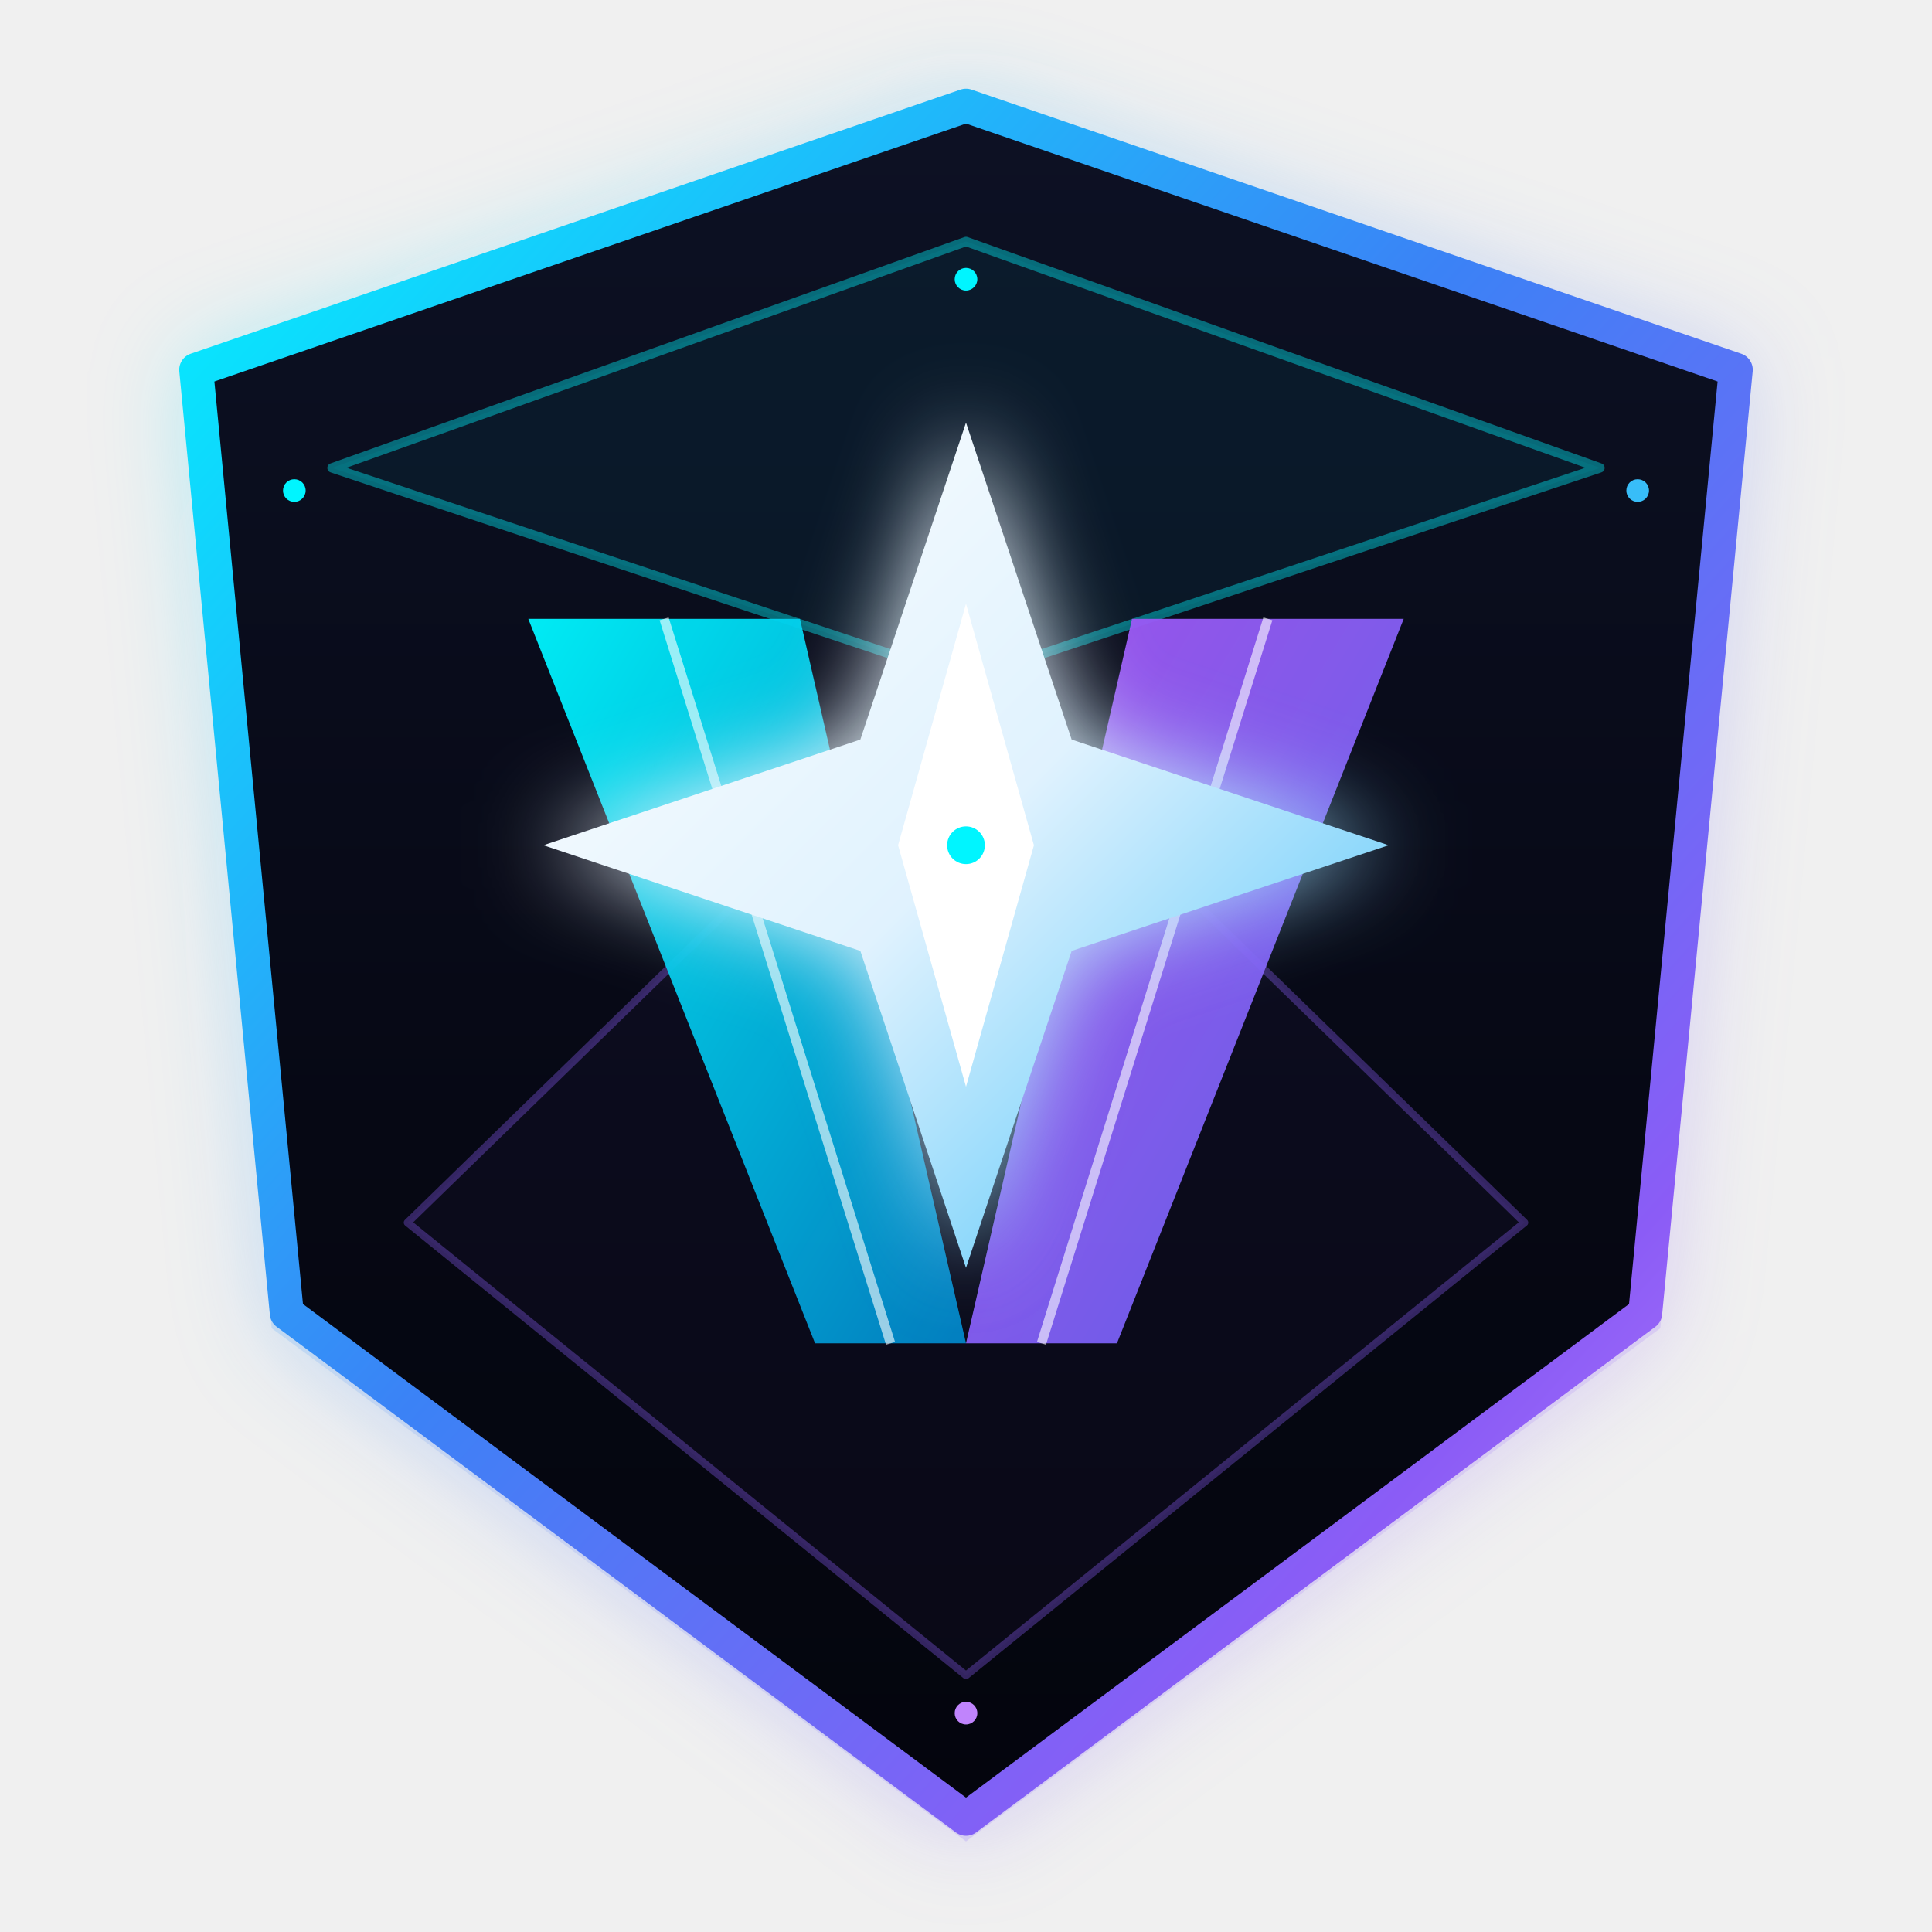
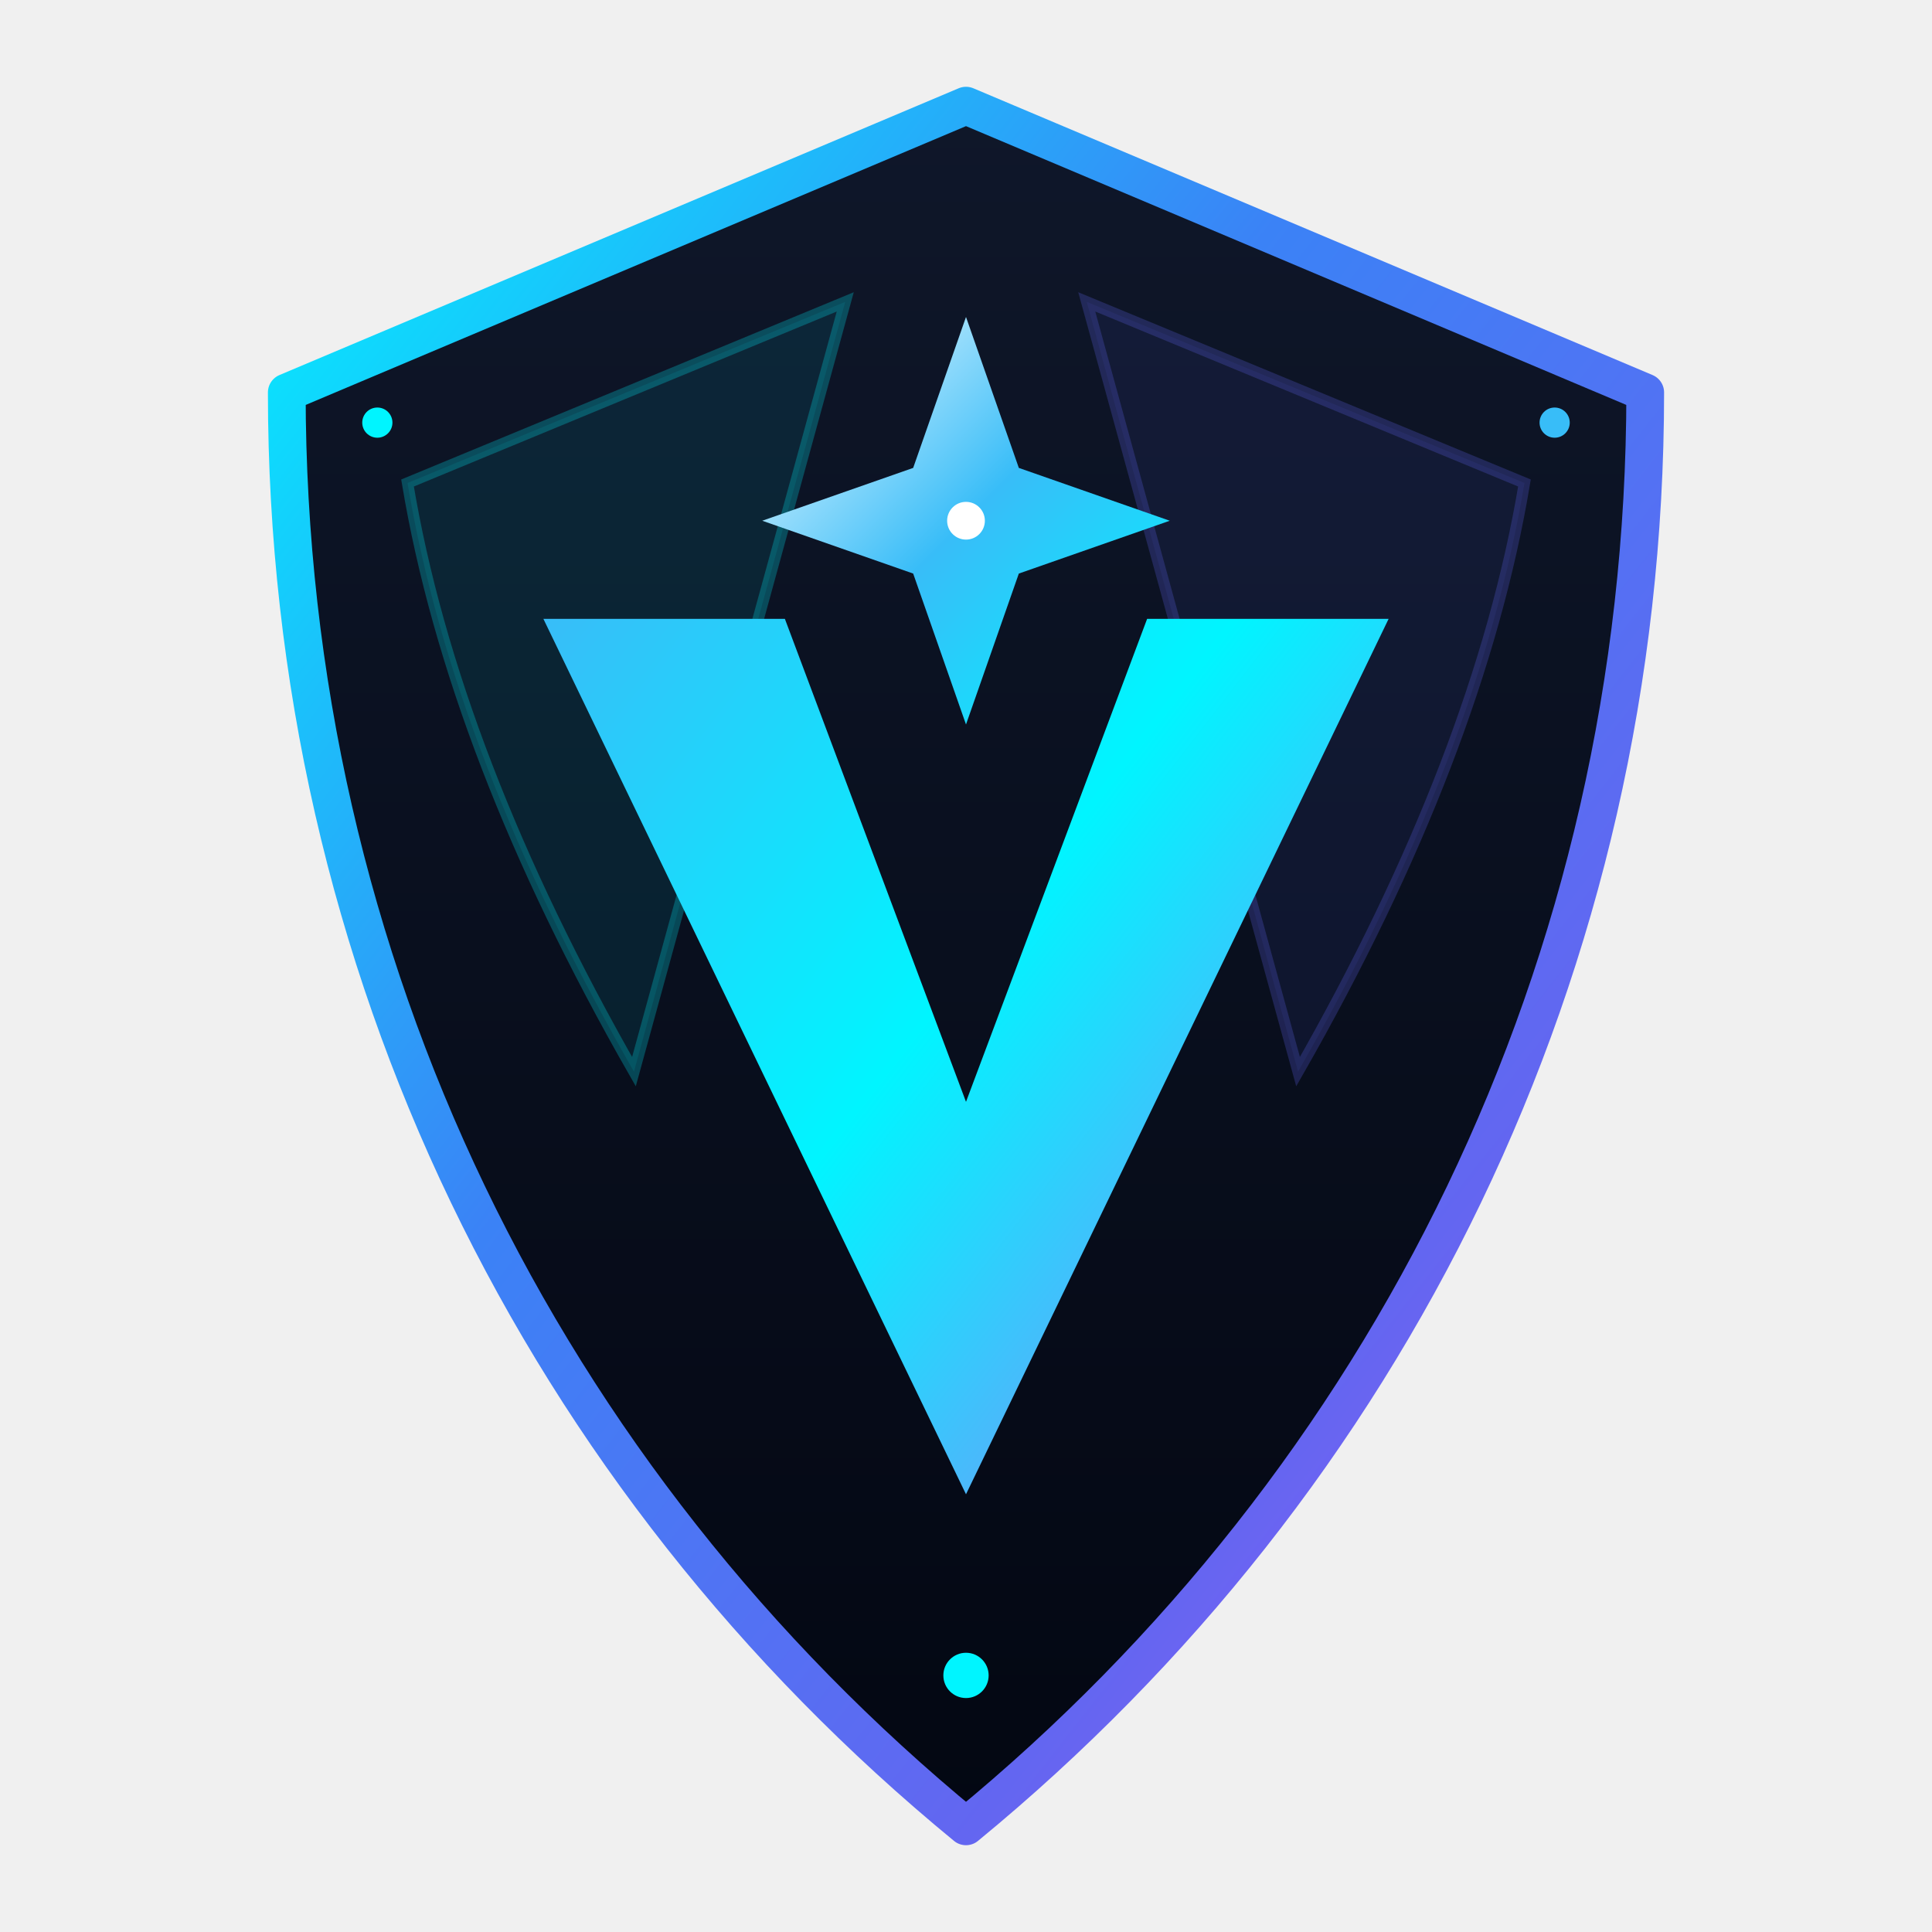
- <svg xmlns="http://www.w3.org/2000/svg" viewBox="0 0 512 512" fill="none">
+ <svg xmlns="http://www.w3.org/2000/svg" viewBox="0 0 256 256" width="256" height="256" aria-label="Astral Vanguard Logo" role="img">
  <defs>
-     <linearGradient id="avg-shield-border" x1="0%" y1="0%" x2="100%" y2="100%">
+     <linearGradient id="vg-shield-grad" x1="0%" y1="0%" x2="100%" y2="100%">
      <stop offset="0%" stop-color="#00f5ff" />
-       <stop offset="45%" stop-color="#3b82f6" />
-       <stop offset="80%" stop-color="#8b5cf6" />
-       <stop offset="100%" stop-color="#c084fc" />
+       <stop offset="40%" stop-color="#3b82f6" />
+       <stop offset="75%" stop-color="#6366f1" />
+       <stop offset="100%" stop-color="#a855f7" />
    </linearGradient>
-     <linearGradient id="avg-shield-bg" x1="50%" y1="0%" x2="50%" y2="100%">
-       <stop offset="0%" stop-color="#0d1124" />
-       <stop offset="60%" stop-color="#060814" />
-       <stop offset="100%" stop-color="#04050d" />
+     <linearGradient id="vg-core-dark" x1="0%" y1="0%" x2="0%" y2="100%">
+       <stop offset="0%" stop-color="#0f172a" />
+       <stop offset="100%" stop-color="#030712" />
    </linearGradient>
-     <linearGradient id="avg-wing-left" x1="0%" y1="0%" x2="100%" y2="100%">
-       <stop offset="0%" stop-color="#00f5ff" />
-       <stop offset="100%" stop-color="#0284c7" />
+     <linearGradient id="vg-v-blade" x1="0%" y1="0%" x2="100%" y2="80%">
+       <stop offset="0%" stop-color="#38bdf8" />
+       <stop offset="50%" stop-color="#00f5ff" />
+       <stop offset="100%" stop-color="#818cf8" />
    </linearGradient>
-     <linearGradient id="avg-wing-right" x1="0%" y1="0%" x2="100%" y2="100%">
-       <stop offset="0%" stop-color="#a855f7" />
-       <stop offset="100%" stop-color="#6366f1" />
+     <linearGradient id="vg-star-flare" x1="0%" y1="0%" x2="100%" y2="100%">
+       <stop offset="0%" stop-color="#ffffff" />
+       <stop offset="50%" stop-color="#38bdf8" />
+       <stop offset="100%" stop-color="#00f5ff" />
    </linearGradient>
-     <linearGradient id="avg-star-core" x1="0%" y1="0%" x2="100%" y2="100%">
-       <stop offset="0%" stop-color="#ffffff" />
-       <stop offset="50%" stop-color="#e0f2fe" />
-       <stop offset="100%" stop-color="#38bdf8" />
-     </linearGradient>
-     <filter id="avg-glow" x="-30%" y="-30%" width="160%" height="160%">
-       <feGaussianBlur stdDeviation="12" result="blur" />
-       <feComposite in="SourceGraphic" in2="blur" operator="over" />
-     </filter>
  </defs>
-   <polygon points="256,24 464,96 440,352 256,488 72,352 48,96" fill="url(#avg-shield-border)" opacity="0.25" filter="url(#avg-glow)" />
-   <polygon points="256,28 460,98 436,348 256,482 76,348 52,98" fill="url(#avg-shield-bg)" stroke="url(#avg-shield-border)" stroke-width="9" stroke-linejoin="round" />
-   <polygon points="256,64 424,124 256,180 88,124" fill="rgba(0, 245, 255, 0.05)" stroke="rgba(0, 245, 255, 0.4)" stroke-width="2.5" stroke-linejoin="round" />
-   <polygon points="256,180 404,324 256,444 108,324" fill="rgba(139, 92, 246, 0.04)" stroke="rgba(139, 92, 246, 0.35)" stroke-width="2" stroke-linejoin="round" />
-   <polygon points="140,164 212,164 256,356 216,356" fill="url(#avg-wing-left)" opacity="0.95" />
-   <polygon points="372,164 300,164 256,356 296,356" fill="url(#avg-wing-right)" opacity="0.95" />
-   <line x1="176" y1="164" x2="236" y2="356" stroke="#ffffff" stroke-width="2.5" opacity="0.6" />
-   <line x1="336" y1="164" x2="276" y2="356" stroke="#ffffff" stroke-width="2.5" opacity="0.6" />
-   <polygon points="256,112 284,196 368,224 284,252 256,336 228,252 144,224 228,196" fill="url(#avg-star-core)" filter="url(#avg-glow)" />
-   <polygon points="256,160 274,224 256,288 238,224" fill="#ffffff" />
-   <circle cx="256" cy="224" r="5" fill="#00f5ff" />
-   <circle cx="256" cy="74" r="3" fill="#00f5ff" />
-   <circle cx="434" cy="130" r="3" fill="#38bdf8" />
-   <circle cx="78" cy="130" r="3" fill="#00f5ff" />
-   <circle cx="256" cy="454" r="3" fill="#c084fc" />
+   <path d="M 128,14 L 218,52 C 218,128 184,196 128,242 C 72,196 38,128 38,52 Z" fill="url(#vg-core-dark)" stroke="url(#vg-shield-grad)" stroke-width="5" stroke-linejoin="round" />
+   <path d="M 54,64 L 112,40 L 84,142 C 68,114 58,88 54,64 Z" fill="rgba(0, 245, 255, 0.08)" stroke="rgba(0, 245, 255, 0.25)" stroke-width="1.5" />
+   <path d="M 202,64 L 144,40 L 172,142 C 188,114 198,88 202,64 Z" fill="rgba(99, 102, 241, 0.08)" stroke="rgba(99, 102, 241, 0.25)" stroke-width="1.5" />
+   <path d="M 128,198 L 72,82 L 104,82 L 128,146 L 152,82 L 184,82 Z" fill="url(#vg-v-blade)" />
+   <polygon points="128,42 135,62 155,69 135,76 128,96 121,76 101,69 121,62" fill="url(#vg-star-flare)" />
+   <circle cx="128" cy="69" r="2.5" fill="#ffffff" />
+   <circle cx="128" cy="222" r="3" fill="#00f5ff" />
+   <circle cx="206" cy="56" r="2" fill="#38bdf8" />
+   <circle cx="50" cy="56" r="2" fill="#00f5ff" />
</svg>
